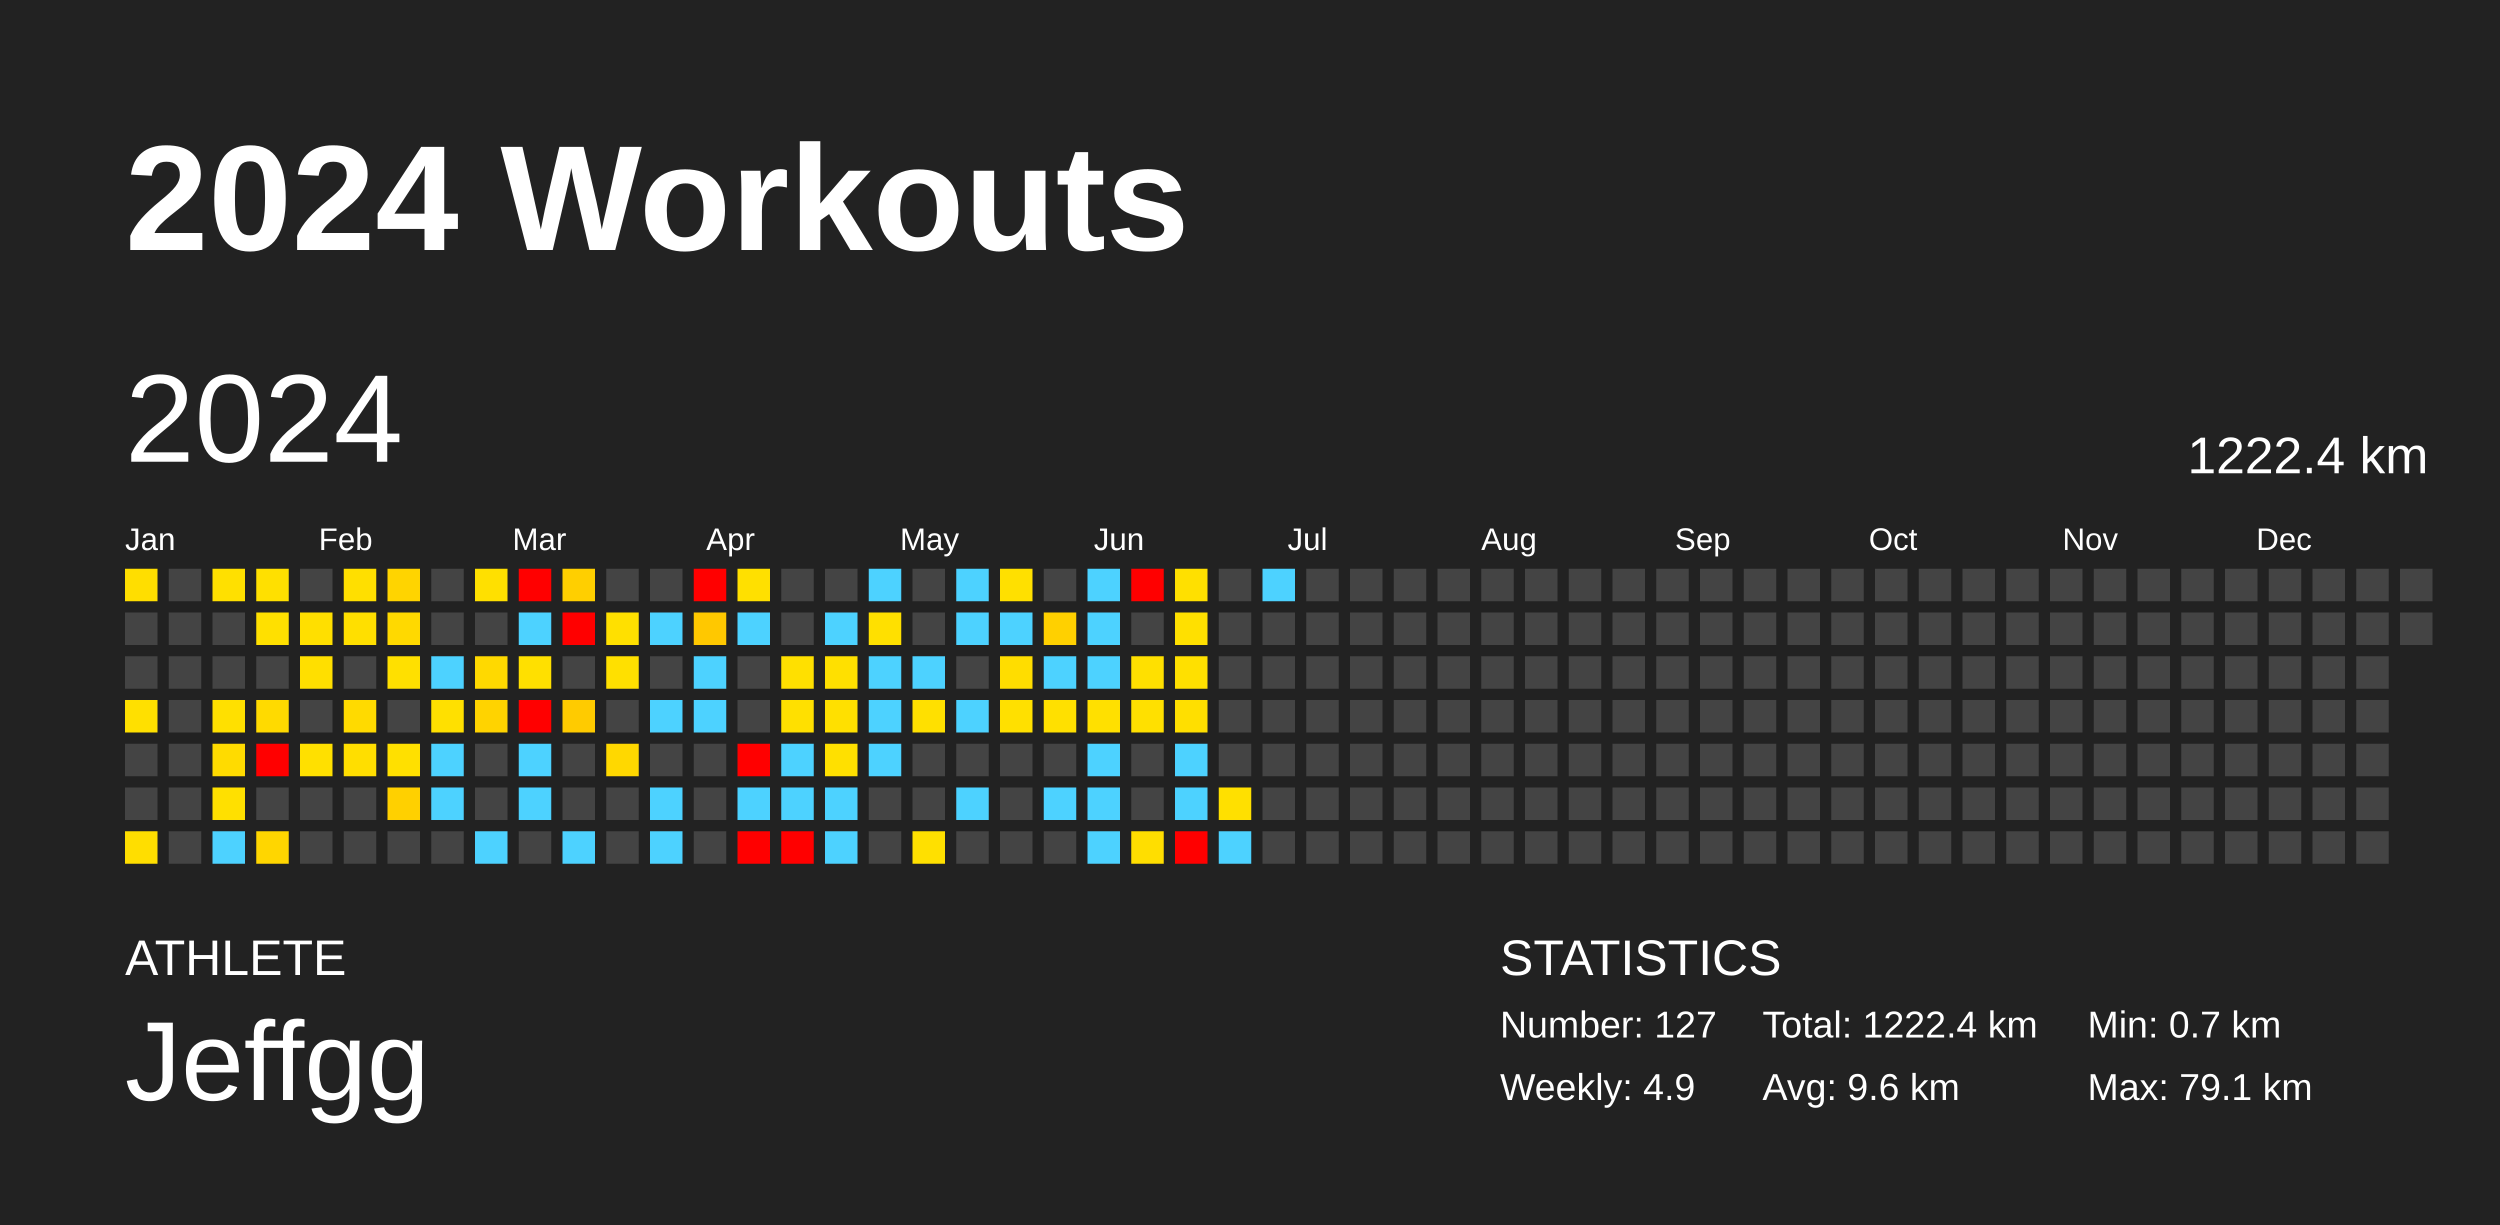
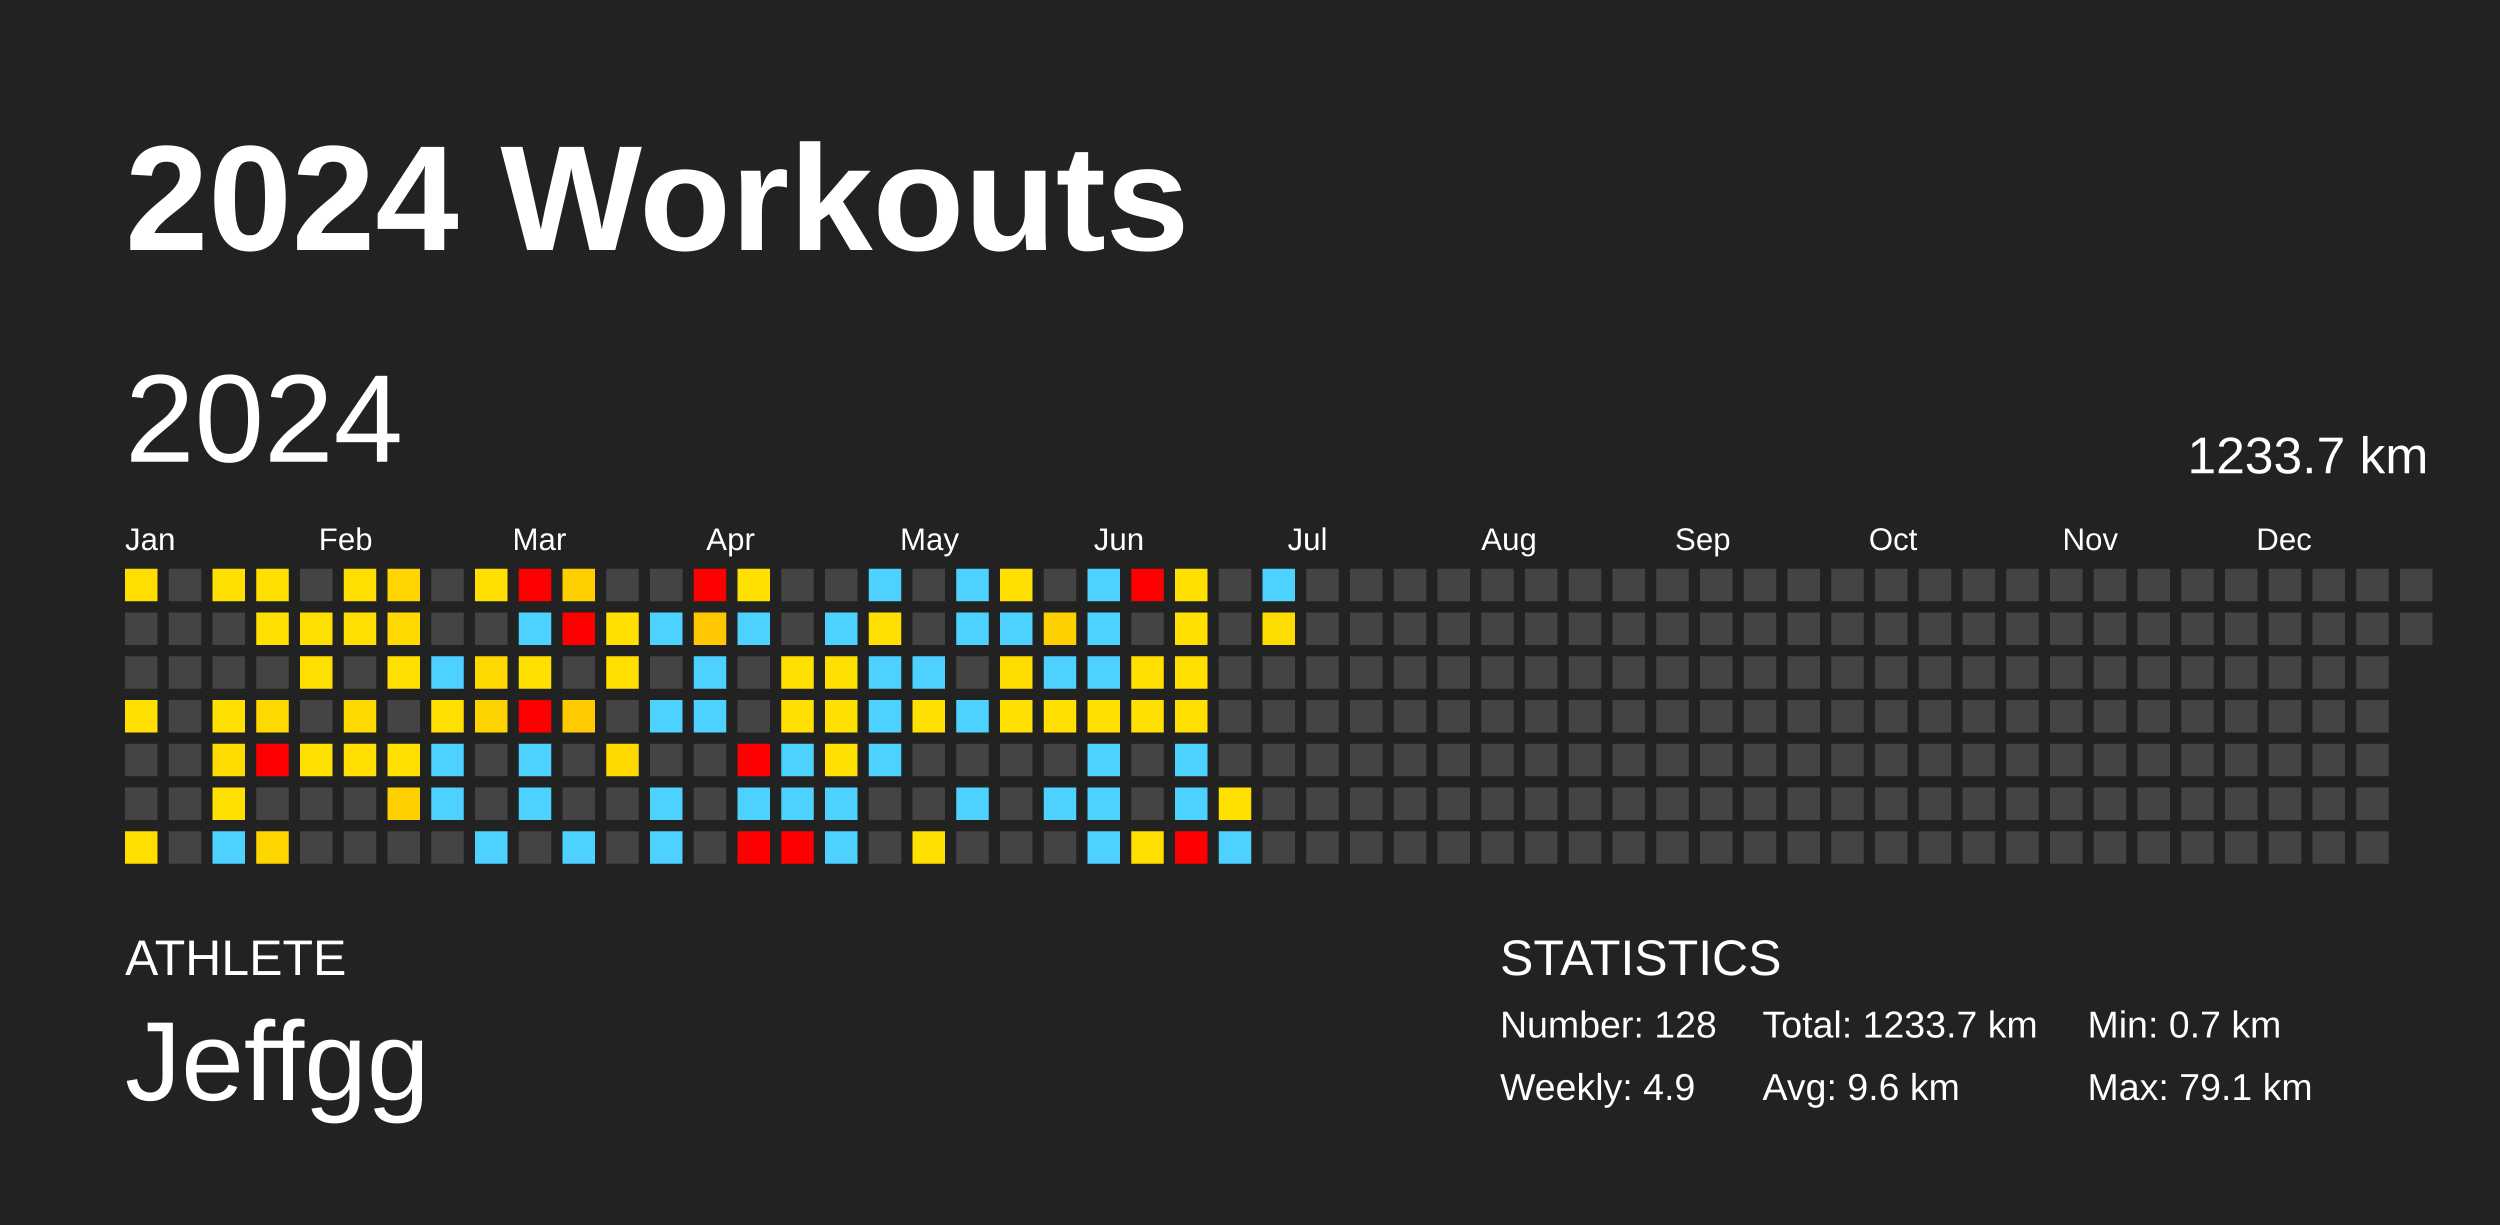
<svg xmlns="http://www.w3.org/2000/svg" baseProfile="full" height="98mm" version="1.1" viewBox="0,0,200,98" width="200mm">
  <defs />
  <rect fill="#222222" height="98" width="200" x="0" y="0" />
  <text fill="#FFFFFF" style="font-size:12px; font-family:Arial; font-weight:bold;" x="10" y="20">2024 Workouts</text>
  <text fill="#FFFFFF" style="font-size:4px; font-family:Arial" x="10" y="78">ATHLETE</text>
  <text fill="#FFFFFF" style="font-size:9px; font-family:Arial" x="10" y="88">Jeffgg</text>
  <text fill="#FFFFFF" style="font-size:4px; font-family:Arial" x="120" y="78">STATISTICS</text>
-   <text fill="#FFFFFF" style="font-size:3px; font-family:Arial" x="120" y="83">Number: 127</text>
+   <text fill="#FFFFFF" style="font-size:3px; font-family:Arial" x="120" y="83">Number: 128</text>
  <text fill="#FFFFFF" style="font-size:3px; font-family:Arial" x="120" y="88">Weekly: 4.9</text>
-   <text fill="#FFFFFF" style="font-size:3px; font-family:Arial" x="141" y="83">Total: 1222.4 km</text>
+   <text fill="#FFFFFF" style="font-size:3px; font-family:Arial" x="141" y="83">Total: 1233.7 km</text>
  <text fill="#FFFFFF" style="font-size:3px; font-family:Arial" x="141" y="88">Avg: 9.6 km</text>
  <text fill="#FFFFFF" style="font-size:3px; font-family:Arial" x="167" y="83">Min: 0.7 km</text>
  <text fill="#FFFFFF" style="font-size:3px; font-family:Arial" x="167" y="88">Max: 79.1 km</text>
  <text dominant-baseline="hanging" fill="#FFFFFF" style="font-size:10.0px; font-family:Arial;" x="10" y="30">2024</text>
-   <text dominant-baseline="hanging" fill="#FFFFFF" style="font-size:4.125px; font-family:Arial;" x="175" y="35">1222.4 km</text>
+   <text dominant-baseline="hanging" fill="#FFFFFF" style="font-size:4.125px; font-family:Arial;" x="175" y="35">1233.7 km</text>
  <text fill="#FFFFFF" style="font-size:2.5px; font-family:Arial" x="10.0" y="44">Jan</text>
  <text fill="#FFFFFF" style="font-size:2.5px; font-family:Arial" x="25.5" y="44">Feb</text>
  <text fill="#FFFFFF" style="font-size:2.5px; font-family:Arial" x="41.0" y="44">Mar</text>
  <text fill="#FFFFFF" style="font-size:2.5px; font-family:Arial" x="56.5" y="44">Apr</text>
  <text fill="#FFFFFF" style="font-size:2.5px; font-family:Arial" x="72.0" y="44">May</text>
  <text fill="#FFFFFF" style="font-size:2.5px; font-family:Arial" x="87.5" y="44">Jun</text>
  <text fill="#FFFFFF" style="font-size:2.5px; font-family:Arial" x="103.0" y="44">Jul</text>
  <text fill="#FFFFFF" style="font-size:2.5px; font-family:Arial" x="118.5" y="44">Aug</text>
  <text fill="#FFFFFF" style="font-size:2.5px; font-family:Arial" x="134.0" y="44">Sep</text>
  <text fill="#FFFFFF" style="font-size:2.5px; font-family:Arial" x="149.5" y="44">Oct</text>
  <text fill="#FFFFFF" style="font-size:2.5px; font-family:Arial" x="165.0" y="44">Nov</text>
  <text fill="#FFFFFF" style="font-size:2.5px; font-family:Arial" x="180.5" y="44">Dec</text>
  <rect fill="#ffde00" height="2.6" width="2.6" x="10.0" y="45.5" />
  <rect fill="#444444" height="2.6" width="2.6" x="10.0" y="49.0" />
  <rect fill="#444444" height="2.6" width="2.6" x="10.0" y="52.5" />
  <rect fill="#ffe000" height="2.6" width="2.6" x="10.0" y="56.0" />
  <rect fill="#444444" height="2.6" width="2.6" x="10.0" y="59.5" />
  <rect fill="#444444" height="2.6" width="2.6" x="10.0" y="63.0" />
  <rect fill="#ffde00" height="2.6" width="2.6" x="10.0" y="66.5" />
  <rect fill="#444444" height="2.6" width="2.6" x="13.5" y="45.5" />
  <rect fill="#444444" height="2.6" width="2.6" x="13.5" y="49.0" />
  <rect fill="#444444" height="2.6" width="2.6" x="13.5" y="52.5" />
  <rect fill="#444444" height="2.6" width="2.6" x="13.5" y="56.0" />
  <rect fill="#444444" height="2.6" width="2.6" x="13.5" y="59.5" />
  <rect fill="#444444" height="2.6" width="2.6" x="13.5" y="63.0" />
  <rect fill="#444444" height="2.6" width="2.6" x="13.5" y="66.5" />
  <rect fill="#ffe000" height="2.6" width="2.6" x="17.0" y="45.5" />
  <rect fill="#444444" height="2.6" width="2.6" x="17.0" y="49.0" />
  <rect fill="#444444" height="2.6" width="2.6" x="17.0" y="52.5" />
  <rect fill="#ffe000" height="2.6" width="2.6" x="17.0" y="56.0" />
  <rect fill="#ffdb00" height="2.6" width="2.6" x="17.0" y="59.5" />
  <rect fill="#ffe000" height="2.6" width="2.6" x="17.0" y="63.0" />
  <rect fill="#4dd2ff" height="2.6" width="2.6" x="17.0" y="66.5" />
  <rect fill="#ffe000" height="2.6" width="2.6" x="20.5" y="45.5" />
  <rect fill="#ffe000" height="2.6" width="2.6" x="20.5" y="49.0" />
  <rect fill="#444444" height="2.6" width="2.6" x="20.5" y="52.5" />
  <rect fill="#ffda00" height="2.6" width="2.6" x="20.5" y="56.0" />
  <rect fill="red" height="2.6" width="2.6" x="20.5" y="59.5" />
  <rect fill="#444444" height="2.6" width="2.6" x="20.5" y="63.0" />
  <rect fill="#ffd600" height="2.6" width="2.6" x="20.5" y="66.5" />
  <rect fill="#444444" height="2.6" width="2.6" x="24.0" y="45.5" />
  <rect fill="#ffdf00" height="2.6" width="2.6" x="24.0" y="49.0" />
  <rect fill="#ffdf00" height="2.6" width="2.6" x="24.0" y="52.5" />
  <rect fill="#444444" height="2.6" width="2.6" x="24.0" y="56.0" />
  <rect fill="#ffe000" height="2.6" width="2.6" x="24.0" y="59.5" />
  <rect fill="#444444" height="2.6" width="2.6" x="24.0" y="63.0" />
  <rect fill="#444444" height="2.6" width="2.6" x="24.0" y="66.5" />
  <rect fill="#ffdf00" height="2.6" width="2.6" x="27.5" y="45.5" />
  <rect fill="#ffdf00" height="2.6" width="2.6" x="27.5" y="49.0" />
  <rect fill="#444444" height="2.6" width="2.6" x="27.5" y="52.5" />
  <rect fill="#ffda00" height="2.6" width="2.6" x="27.5" y="56.0" />
  <rect fill="#ffde00" height="2.6" width="2.6" x="27.5" y="59.5" />
  <rect fill="#444444" height="2.6" width="2.6" x="27.5" y="63.0" />
  <rect fill="#444444" height="2.6" width="2.6" x="27.5" y="66.5" />
  <rect fill="#ffd400" height="2.6" width="2.6" x="31.0" y="45.5" />
  <rect fill="#ffd900" height="2.6" width="2.6" x="31.0" y="49.0" />
  <rect fill="#ffe000" height="2.6" width="2.6" x="31.0" y="52.5" />
  <rect fill="#444444" height="2.6" width="2.6" x="31.0" y="56.0" />
  <rect fill="#ffe000" height="2.6" width="2.6" x="31.0" y="59.5" />
  <rect fill="#ffd000" height="2.6" width="2.6" x="31.0" y="63.0" />
  <rect fill="#444444" height="2.6" width="2.6" x="31.0" y="66.5" />
  <rect fill="#444444" height="2.6" width="2.6" x="34.5" y="45.5" />
  <rect fill="#444444" height="2.6" width="2.6" x="34.5" y="49.0" />
  <rect fill="#4dd2ff" height="2.6" width="2.6" x="34.5" y="52.5" />
  <rect fill="#ffe000" height="2.6" width="2.6" x="34.5" y="56.0" />
  <rect fill="#4dd2ff" height="2.6" width="2.6" x="34.5" y="59.5" />
  <rect fill="#4dd2ff" height="2.6" width="2.6" x="34.5" y="63.0" />
  <rect fill="#444444" height="2.6" width="2.6" x="34.5" y="66.5" />
  <rect fill="#ffe000" height="2.6" width="2.6" x="38.0" y="45.5" />
  <rect fill="#444444" height="2.6" width="2.6" x="38.0" y="49.0" />
  <rect fill="#ffd900" height="2.6" width="2.6" x="38.0" y="52.5" />
  <rect fill="#ffd300" height="2.6" width="2.6" x="38.0" y="56.0" />
  <rect fill="#444444" height="2.6" width="2.6" x="38.0" y="59.5" />
  <rect fill="#444444" height="2.6" width="2.6" x="38.0" y="63.0" />
  <rect fill="#4dd2ff" height="2.6" width="2.6" x="38.0" y="66.5" />
  <rect fill="red" height="2.6" width="2.6" x="41.5" y="45.5" />
  <rect fill="#4dd2ff" height="2.6" width="2.6" x="41.5" y="49.0" />
  <rect fill="#ffe000" height="2.6" width="2.6" x="41.5" y="52.5" />
  <rect fill="red" height="2.6" width="2.6" x="41.5" y="56.0" />
  <rect fill="#4dd2ff" height="2.6" width="2.6" x="41.5" y="59.5" />
  <rect fill="#4dd2ff" height="2.6" width="2.6" x="41.5" y="63.0" />
  <rect fill="#444444" height="2.6" width="2.6" x="41.5" y="66.5" />
  <rect fill="#ffcf00" height="2.6" width="2.6" x="45.0" y="45.5" />
  <rect fill="red" height="2.6" width="2.6" x="45.0" y="49.0" />
  <rect fill="#444444" height="2.6" width="2.6" x="45.0" y="52.5" />
  <rect fill="#ffcb00" height="2.6" width="2.6" x="45.0" y="56.0" />
  <rect fill="#444444" height="2.6" width="2.6" x="45.0" y="59.5" />
  <rect fill="#444444" height="2.6" width="2.6" x="45.0" y="63.0" />
  <rect fill="#4dd2ff" height="2.6" width="2.6" x="45.0" y="66.5" />
  <rect fill="#444444" height="2.6" width="2.6" x="48.5" y="45.5" />
  <rect fill="#ffe000" height="2.6" width="2.6" x="48.5" y="49.0" />
  <rect fill="#ffe000" height="2.6" width="2.6" x="48.5" y="52.5" />
  <rect fill="#444444" height="2.6" width="2.6" x="48.5" y="56.0" />
  <rect fill="#ffd800" height="2.6" width="2.6" x="48.5" y="59.5" />
  <rect fill="#444444" height="2.6" width="2.6" x="48.5" y="63.0" />
  <rect fill="#444444" height="2.6" width="2.6" x="48.5" y="66.5" />
  <rect fill="#444444" height="2.6" width="2.6" x="52.0" y="45.5" />
  <rect fill="#4dd2ff" height="2.6" width="2.6" x="52.0" y="49.0" />
  <rect fill="#444444" height="2.6" width="2.6" x="52.0" y="52.5" />
  <rect fill="#4dd2ff" height="2.6" width="2.6" x="52.0" y="56.0" />
  <rect fill="#444444" height="2.6" width="2.6" x="52.0" y="59.5" />
  <rect fill="#4dd2ff" height="2.6" width="2.6" x="52.0" y="63.0" />
  <rect fill="#4dd2ff" height="2.6" width="2.6" x="52.0" y="66.5" />
  <rect fill="red" height="2.6" width="2.6" x="55.5" y="45.5" />
  <rect fill="#ffc800" height="2.6" width="2.6" x="55.5" y="49.0" />
  <rect fill="#4dd2ff" height="2.6" width="2.6" x="55.5" y="52.5" />
  <rect fill="#4dd2ff" height="2.6" width="2.6" x="55.5" y="56.0" />
  <rect fill="#444444" height="2.6" width="2.6" x="55.5" y="59.5" />
  <rect fill="#444444" height="2.6" width="2.6" x="55.5" y="63.0" />
  <rect fill="#444444" height="2.6" width="2.6" x="55.5" y="66.5" />
  <rect fill="#ffe000" height="2.6" width="2.6" x="59.0" y="45.5" />
  <rect fill="#4dd2ff" height="2.6" width="2.6" x="59.0" y="49.0" />
  <rect fill="#444444" height="2.6" width="2.6" x="59.0" y="52.5" />
  <rect fill="#444444" height="2.6" width="2.6" x="59.0" y="56.0" />
  <rect fill="red" height="2.6" width="2.6" x="59.0" y="59.5" />
  <rect fill="#4dd2ff" height="2.6" width="2.6" x="59.0" y="63.0" />
  <rect fill="red" height="2.6" width="2.6" x="59.0" y="66.5" />
  <rect fill="#444444" height="2.6" width="2.6" x="62.5" y="45.5" />
  <rect fill="#444444" height="2.6" width="2.6" x="62.5" y="49.0" />
  <rect fill="#ffe000" height="2.6" width="2.6" x="62.5" y="52.5" />
  <rect fill="#ffe000" height="2.6" width="2.6" x="62.5" y="56.0" />
  <rect fill="#4dd2ff" height="2.6" width="2.6" x="62.5" y="59.5" />
  <rect fill="#4dd2ff" height="2.6" width="2.6" x="62.5" y="63.0" />
  <rect fill="red" height="2.6" width="2.6" x="62.5" y="66.5" />
  <rect fill="#444444" height="2.6" width="2.6" x="66.0" y="45.5" />
  <rect fill="#4dd2ff" height="2.6" width="2.6" x="66.0" y="49.0" />
  <rect fill="#ffe000" height="2.6" width="2.6" x="66.0" y="52.5" />
  <rect fill="#ffe000" height="2.6" width="2.6" x="66.0" y="56.0" />
  <rect fill="#ffe000" height="2.6" width="2.6" x="66.0" y="59.5" />
  <rect fill="#4dd2ff" height="2.6" width="2.6" x="66.0" y="63.0" />
  <rect fill="#4dd2ff" height="2.6" width="2.6" x="66.0" y="66.5" />
  <rect fill="#4dd2ff" height="2.6" width="2.6" x="69.5" y="45.5" />
  <rect fill="#ffe000" height="2.6" width="2.6" x="69.5" y="49.0" />
  <rect fill="#4dd2ff" height="2.6" width="2.6" x="69.5" y="52.5" />
  <rect fill="#4dd2ff" height="2.6" width="2.6" x="69.5" y="56.0" />
  <rect fill="#4dd2ff" height="2.6" width="2.6" x="69.5" y="59.5" />
  <rect fill="#444444" height="2.6" width="2.6" x="69.5" y="63.0" />
  <rect fill="#444444" height="2.6" width="2.6" x="69.5" y="66.5" />
  <rect fill="#444444" height="2.6" width="2.6" x="73.0" y="45.5" />
  <rect fill="#444444" height="2.6" width="2.6" x="73.0" y="49.0" />
  <rect fill="#4dd2ff" height="2.6" width="2.6" x="73.0" y="52.5" />
  <rect fill="#ffe000" height="2.6" width="2.6" x="73.0" y="56.0" />
  <rect fill="#444444" height="2.6" width="2.6" x="73.0" y="59.5" />
  <rect fill="#444444" height="2.6" width="2.6" x="73.0" y="63.0" />
  <rect fill="#ffe000" height="2.6" width="2.6" x="73.0" y="66.5" />
  <rect fill="#4dd2ff" height="2.6" width="2.6" x="76.5" y="45.5" />
  <rect fill="#4dd2ff" height="2.6" width="2.6" x="76.5" y="49.0" />
  <rect fill="#444444" height="2.6" width="2.6" x="76.5" y="52.5" />
  <rect fill="#4dd2ff" height="2.6" width="2.6" x="76.5" y="56.0" />
  <rect fill="#444444" height="2.6" width="2.6" x="76.5" y="59.5" />
  <rect fill="#4dd2ff" height="2.6" width="2.6" x="76.5" y="63.0" />
  <rect fill="#444444" height="2.6" width="2.6" x="76.5" y="66.5" />
  <rect fill="#ffe000" height="2.6" width="2.6" x="80.0" y="45.5" />
  <rect fill="#4dd2ff" height="2.6" width="2.6" x="80.0" y="49.0" />
  <rect fill="#ffdd00" height="2.6" width="2.6" x="80.0" y="52.5" />
  <rect fill="#ffe000" height="2.6" width="2.6" x="80.0" y="56.0" />
  <rect fill="#444444" height="2.6" width="2.6" x="80.0" y="59.5" />
  <rect fill="#444444" height="2.6" width="2.6" x="80.0" y="63.0" />
  <rect fill="#444444" height="2.6" width="2.6" x="80.0" y="66.5" />
  <rect fill="#444444" height="2.6" width="2.6" x="83.5" y="45.5" />
  <rect fill="#ffd000" height="2.6" width="2.6" x="83.5" y="49.0" />
  <rect fill="#4dd2ff" height="2.6" width="2.6" x="83.5" y="52.5" />
  <rect fill="#ffe000" height="2.6" width="2.6" x="83.5" y="56.0" />
  <rect fill="#444444" height="2.6" width="2.6" x="83.5" y="59.5" />
  <rect fill="#4dd2ff" height="2.6" width="2.6" x="83.5" y="63.0" />
  <rect fill="#444444" height="2.6" width="2.6" x="83.5" y="66.5" />
  <rect fill="#4dd2ff" height="2.6" width="2.6" x="87.0" y="45.5" />
  <rect fill="#4dd2ff" height="2.6" width="2.6" x="87.0" y="49.0" />
  <rect fill="#4dd2ff" height="2.6" width="2.6" x="87.0" y="52.5" />
  <rect fill="#ffe000" height="2.6" width="2.6" x="87.0" y="56.0" />
  <rect fill="#4dd2ff" height="2.6" width="2.6" x="87.0" y="59.5" />
  <rect fill="#4dd2ff" height="2.6" width="2.6" x="87.0" y="63.0" />
  <rect fill="#4dd2ff" height="2.6" width="2.6" x="87.0" y="66.5" />
  <rect fill="red" height="2.6" width="2.6" x="90.5" y="45.5" />
  <rect fill="#444444" height="2.6" width="2.6" x="90.5" y="49.0" />
  <rect fill="#ffe000" height="2.6" width="2.6" x="90.5" y="52.5" />
  <rect fill="#ffe000" height="2.6" width="2.6" x="90.5" y="56.0" />
  <rect fill="#444444" height="2.6" width="2.6" x="90.5" y="59.5" />
  <rect fill="#444444" height="2.6" width="2.6" x="90.5" y="63.0" />
  <rect fill="#ffde00" height="2.6" width="2.6" x="90.5" y="66.5" />
  <rect fill="#ffe000" height="2.6" width="2.6" x="94.0" y="45.5" />
  <rect fill="#ffe000" height="2.6" width="2.6" x="94.0" y="49.0" />
  <rect fill="#ffe000" height="2.6" width="2.6" x="94.0" y="52.5" />
  <rect fill="#ffdf00" height="2.6" width="2.6" x="94.0" y="56.0" />
  <rect fill="#4dd2ff" height="2.6" width="2.6" x="94.0" y="59.5" />
  <rect fill="#4dd2ff" height="2.6" width="2.6" x="94.0" y="63.0" />
  <rect fill="red" height="2.6" width="2.6" x="94.0" y="66.5" />
  <rect fill="#444444" height="2.6" width="2.6" x="97.5" y="45.5" />
  <rect fill="#444444" height="2.6" width="2.6" x="97.5" y="49.0" />
  <rect fill="#444444" height="2.6" width="2.6" x="97.5" y="52.5" />
  <rect fill="#444444" height="2.6" width="2.6" x="97.5" y="56.0" />
  <rect fill="#444444" height="2.6" width="2.6" x="97.5" y="59.5" />
  <rect fill="#ffe000" height="2.6" width="2.6" x="97.5" y="63.0" />
  <rect fill="#4dd2ff" height="2.6" width="2.6" x="97.5" y="66.5" />
  <rect fill="#4dd2ff" height="2.6" width="2.6" x="101.0" y="45.5" />
-   <rect fill="#444444" height="2.6" width="2.6" x="101.0" y="49.0" />
+   <rect fill="#ffdc00" height="2.6" width="2.6" x="101.0" y="49.0" />
  <rect fill="#444444" height="2.6" width="2.6" x="101.0" y="52.5" />
  <rect fill="#444444" height="2.6" width="2.6" x="101.0" y="56.0" />
  <rect fill="#444444" height="2.6" width="2.6" x="101.0" y="59.5" />
  <rect fill="#444444" height="2.6" width="2.6" x="101.0" y="63.0" />
  <rect fill="#444444" height="2.6" width="2.6" x="101.0" y="66.5" />
  <rect fill="#444444" height="2.6" width="2.6" x="104.5" y="45.5" />
  <rect fill="#444444" height="2.6" width="2.6" x="104.5" y="49.0" />
  <rect fill="#444444" height="2.6" width="2.6" x="104.5" y="52.5" />
  <rect fill="#444444" height="2.6" width="2.6" x="104.5" y="56.0" />
  <rect fill="#444444" height="2.6" width="2.6" x="104.5" y="59.5" />
  <rect fill="#444444" height="2.6" width="2.6" x="104.5" y="63.0" />
  <rect fill="#444444" height="2.6" width="2.6" x="104.5" y="66.5" />
  <rect fill="#444444" height="2.6" width="2.6" x="108.0" y="45.5" />
  <rect fill="#444444" height="2.6" width="2.6" x="108.0" y="49.0" />
  <rect fill="#444444" height="2.6" width="2.6" x="108.0" y="52.5" />
  <rect fill="#444444" height="2.6" width="2.6" x="108.0" y="56.0" />
  <rect fill="#444444" height="2.6" width="2.6" x="108.0" y="59.5" />
  <rect fill="#444444" height="2.6" width="2.6" x="108.0" y="63.0" />
  <rect fill="#444444" height="2.6" width="2.6" x="108.0" y="66.5" />
  <rect fill="#444444" height="2.6" width="2.6" x="111.5" y="45.5" />
  <rect fill="#444444" height="2.6" width="2.6" x="111.5" y="49.0" />
  <rect fill="#444444" height="2.6" width="2.6" x="111.5" y="52.5" />
  <rect fill="#444444" height="2.6" width="2.6" x="111.5" y="56.0" />
  <rect fill="#444444" height="2.6" width="2.6" x="111.5" y="59.5" />
  <rect fill="#444444" height="2.6" width="2.6" x="111.5" y="63.0" />
  <rect fill="#444444" height="2.6" width="2.6" x="111.5" y="66.5" />
  <rect fill="#444444" height="2.6" width="2.6" x="115.0" y="45.5" />
  <rect fill="#444444" height="2.6" width="2.6" x="115.0" y="49.0" />
  <rect fill="#444444" height="2.6" width="2.6" x="115.0" y="52.5" />
  <rect fill="#444444" height="2.6" width="2.6" x="115.0" y="56.0" />
  <rect fill="#444444" height="2.6" width="2.6" x="115.0" y="59.5" />
  <rect fill="#444444" height="2.6" width="2.6" x="115.0" y="63.0" />
  <rect fill="#444444" height="2.6" width="2.6" x="115.0" y="66.5" />
  <rect fill="#444444" height="2.6" width="2.6" x="118.5" y="45.5" />
  <rect fill="#444444" height="2.6" width="2.6" x="118.5" y="49.0" />
  <rect fill="#444444" height="2.6" width="2.6" x="118.5" y="52.5" />
  <rect fill="#444444" height="2.6" width="2.6" x="118.5" y="56.0" />
  <rect fill="#444444" height="2.6" width="2.6" x="118.5" y="59.5" />
  <rect fill="#444444" height="2.6" width="2.6" x="118.5" y="63.0" />
  <rect fill="#444444" height="2.6" width="2.6" x="118.5" y="66.5" />
  <rect fill="#444444" height="2.6" width="2.6" x="122.0" y="45.5" />
  <rect fill="#444444" height="2.6" width="2.6" x="122.0" y="49.0" />
  <rect fill="#444444" height="2.6" width="2.6" x="122.0" y="52.5" />
  <rect fill="#444444" height="2.6" width="2.6" x="122.0" y="56.0" />
  <rect fill="#444444" height="2.6" width="2.6" x="122.0" y="59.5" />
  <rect fill="#444444" height="2.6" width="2.6" x="122.0" y="63.0" />
  <rect fill="#444444" height="2.6" width="2.6" x="122.0" y="66.5" />
  <rect fill="#444444" height="2.6" width="2.6" x="125.5" y="45.5" />
  <rect fill="#444444" height="2.6" width="2.6" x="125.5" y="49.0" />
  <rect fill="#444444" height="2.6" width="2.6" x="125.5" y="52.5" />
  <rect fill="#444444" height="2.6" width="2.6" x="125.5" y="56.0" />
  <rect fill="#444444" height="2.6" width="2.6" x="125.5" y="59.5" />
  <rect fill="#444444" height="2.6" width="2.6" x="125.5" y="63.0" />
  <rect fill="#444444" height="2.6" width="2.6" x="125.5" y="66.5" />
  <rect fill="#444444" height="2.6" width="2.6" x="129.0" y="45.5" />
  <rect fill="#444444" height="2.6" width="2.6" x="129.0" y="49.0" />
  <rect fill="#444444" height="2.6" width="2.6" x="129.0" y="52.5" />
  <rect fill="#444444" height="2.6" width="2.6" x="129.0" y="56.0" />
  <rect fill="#444444" height="2.6" width="2.6" x="129.0" y="59.5" />
  <rect fill="#444444" height="2.6" width="2.6" x="129.0" y="63.0" />
  <rect fill="#444444" height="2.6" width="2.6" x="129.0" y="66.5" />
  <rect fill="#444444" height="2.6" width="2.6" x="132.5" y="45.5" />
  <rect fill="#444444" height="2.6" width="2.6" x="132.5" y="49.0" />
  <rect fill="#444444" height="2.6" width="2.6" x="132.5" y="52.5" />
  <rect fill="#444444" height="2.6" width="2.6" x="132.5" y="56.0" />
  <rect fill="#444444" height="2.6" width="2.6" x="132.5" y="59.5" />
  <rect fill="#444444" height="2.6" width="2.6" x="132.5" y="63.0" />
  <rect fill="#444444" height="2.6" width="2.6" x="132.5" y="66.5" />
  <rect fill="#444444" height="2.6" width="2.6" x="136.0" y="45.5" />
  <rect fill="#444444" height="2.6" width="2.6" x="136.0" y="49.0" />
  <rect fill="#444444" height="2.6" width="2.6" x="136.0" y="52.5" />
  <rect fill="#444444" height="2.6" width="2.6" x="136.0" y="56.0" />
  <rect fill="#444444" height="2.6" width="2.6" x="136.0" y="59.5" />
  <rect fill="#444444" height="2.6" width="2.6" x="136.0" y="63.0" />
  <rect fill="#444444" height="2.6" width="2.6" x="136.0" y="66.5" />
  <rect fill="#444444" height="2.6" width="2.6" x="139.5" y="45.5" />
  <rect fill="#444444" height="2.6" width="2.6" x="139.5" y="49.0" />
  <rect fill="#444444" height="2.6" width="2.6" x="139.5" y="52.5" />
  <rect fill="#444444" height="2.6" width="2.6" x="139.5" y="56.0" />
  <rect fill="#444444" height="2.6" width="2.6" x="139.5" y="59.5" />
  <rect fill="#444444" height="2.6" width="2.6" x="139.5" y="63.0" />
  <rect fill="#444444" height="2.6" width="2.6" x="139.5" y="66.5" />
  <rect fill="#444444" height="2.6" width="2.6" x="143.0" y="45.5" />
  <rect fill="#444444" height="2.6" width="2.6" x="143.0" y="49.0" />
  <rect fill="#444444" height="2.6" width="2.6" x="143.0" y="52.5" />
  <rect fill="#444444" height="2.6" width="2.6" x="143.0" y="56.0" />
  <rect fill="#444444" height="2.6" width="2.6" x="143.0" y="59.5" />
  <rect fill="#444444" height="2.6" width="2.6" x="143.0" y="63.0" />
  <rect fill="#444444" height="2.6" width="2.6" x="143.0" y="66.5" />
  <rect fill="#444444" height="2.6" width="2.6" x="146.5" y="45.5" />
  <rect fill="#444444" height="2.6" width="2.6" x="146.5" y="49.0" />
  <rect fill="#444444" height="2.6" width="2.6" x="146.5" y="52.5" />
  <rect fill="#444444" height="2.6" width="2.6" x="146.5" y="56.0" />
  <rect fill="#444444" height="2.6" width="2.6" x="146.5" y="59.5" />
  <rect fill="#444444" height="2.6" width="2.6" x="146.5" y="63.0" />
  <rect fill="#444444" height="2.6" width="2.6" x="146.5" y="66.5" />
  <rect fill="#444444" height="2.6" width="2.6" x="150.0" y="45.5" />
  <rect fill="#444444" height="2.6" width="2.6" x="150.0" y="49.0" />
  <rect fill="#444444" height="2.6" width="2.6" x="150.0" y="52.5" />
  <rect fill="#444444" height="2.6" width="2.6" x="150.0" y="56.0" />
  <rect fill="#444444" height="2.6" width="2.6" x="150.0" y="59.5" />
  <rect fill="#444444" height="2.6" width="2.6" x="150.0" y="63.0" />
  <rect fill="#444444" height="2.6" width="2.6" x="150.0" y="66.5" />
  <rect fill="#444444" height="2.6" width="2.6" x="153.5" y="45.5" />
  <rect fill="#444444" height="2.6" width="2.6" x="153.5" y="49.0" />
  <rect fill="#444444" height="2.6" width="2.6" x="153.5" y="52.5" />
  <rect fill="#444444" height="2.6" width="2.6" x="153.5" y="56.0" />
  <rect fill="#444444" height="2.6" width="2.6" x="153.5" y="59.5" />
  <rect fill="#444444" height="2.6" width="2.6" x="153.5" y="63.0" />
  <rect fill="#444444" height="2.6" width="2.6" x="153.5" y="66.5" />
  <rect fill="#444444" height="2.6" width="2.6" x="157.0" y="45.5" />
  <rect fill="#444444" height="2.6" width="2.6" x="157.0" y="49.0" />
  <rect fill="#444444" height="2.6" width="2.6" x="157.0" y="52.5" />
  <rect fill="#444444" height="2.6" width="2.6" x="157.0" y="56.0" />
  <rect fill="#444444" height="2.6" width="2.6" x="157.0" y="59.5" />
  <rect fill="#444444" height="2.6" width="2.6" x="157.0" y="63.0" />
  <rect fill="#444444" height="2.6" width="2.6" x="157.0" y="66.5" />
  <rect fill="#444444" height="2.6" width="2.6" x="160.5" y="45.5" />
  <rect fill="#444444" height="2.6" width="2.6" x="160.5" y="49.0" />
  <rect fill="#444444" height="2.6" width="2.6" x="160.5" y="52.5" />
  <rect fill="#444444" height="2.6" width="2.6" x="160.5" y="56.0" />
  <rect fill="#444444" height="2.6" width="2.6" x="160.5" y="59.5" />
  <rect fill="#444444" height="2.6" width="2.6" x="160.5" y="63.0" />
  <rect fill="#444444" height="2.6" width="2.6" x="160.5" y="66.5" />
  <rect fill="#444444" height="2.6" width="2.6" x="164.0" y="45.5" />
  <rect fill="#444444" height="2.6" width="2.6" x="164.0" y="49.0" />
  <rect fill="#444444" height="2.6" width="2.6" x="164.0" y="52.5" />
  <rect fill="#444444" height="2.6" width="2.6" x="164.0" y="56.0" />
  <rect fill="#444444" height="2.6" width="2.6" x="164.0" y="59.5" />
  <rect fill="#444444" height="2.6" width="2.6" x="164.0" y="63.0" />
  <rect fill="#444444" height="2.6" width="2.6" x="164.0" y="66.5" />
  <rect fill="#444444" height="2.6" width="2.6" x="167.5" y="45.5" />
  <rect fill="#444444" height="2.6" width="2.6" x="167.5" y="49.0" />
  <rect fill="#444444" height="2.6" width="2.6" x="167.5" y="52.5" />
  <rect fill="#444444" height="2.6" width="2.6" x="167.5" y="56.0" />
  <rect fill="#444444" height="2.6" width="2.6" x="167.5" y="59.5" />
  <rect fill="#444444" height="2.6" width="2.6" x="167.5" y="63.0" />
  <rect fill="#444444" height="2.6" width="2.6" x="167.5" y="66.5" />
  <rect fill="#444444" height="2.6" width="2.6" x="171.0" y="45.5" />
  <rect fill="#444444" height="2.6" width="2.6" x="171.0" y="49.0" />
  <rect fill="#444444" height="2.6" width="2.6" x="171.0" y="52.5" />
  <rect fill="#444444" height="2.6" width="2.6" x="171.0" y="56.0" />
  <rect fill="#444444" height="2.6" width="2.6" x="171.0" y="59.5" />
  <rect fill="#444444" height="2.6" width="2.6" x="171.0" y="63.0" />
  <rect fill="#444444" height="2.6" width="2.6" x="171.0" y="66.5" />
  <rect fill="#444444" height="2.6" width="2.6" x="174.5" y="45.5" />
  <rect fill="#444444" height="2.6" width="2.6" x="174.5" y="49.0" />
  <rect fill="#444444" height="2.6" width="2.6" x="174.5" y="52.5" />
  <rect fill="#444444" height="2.6" width="2.6" x="174.5" y="56.0" />
  <rect fill="#444444" height="2.6" width="2.6" x="174.5" y="59.5" />
  <rect fill="#444444" height="2.6" width="2.6" x="174.5" y="63.0" />
  <rect fill="#444444" height="2.6" width="2.6" x="174.5" y="66.5" />
  <rect fill="#444444" height="2.6" width="2.6" x="178.0" y="45.5" />
  <rect fill="#444444" height="2.6" width="2.6" x="178.0" y="49.0" />
  <rect fill="#444444" height="2.6" width="2.6" x="178.0" y="52.5" />
  <rect fill="#444444" height="2.6" width="2.6" x="178.0" y="56.0" />
  <rect fill="#444444" height="2.6" width="2.6" x="178.0" y="59.5" />
  <rect fill="#444444" height="2.6" width="2.6" x="178.0" y="63.0" />
  <rect fill="#444444" height="2.6" width="2.6" x="178.0" y="66.5" />
  <rect fill="#444444" height="2.6" width="2.6" x="181.5" y="45.5" />
  <rect fill="#444444" height="2.6" width="2.6" x="181.5" y="49.0" />
  <rect fill="#444444" height="2.6" width="2.6" x="181.5" y="52.5" />
  <rect fill="#444444" height="2.6" width="2.6" x="181.5" y="56.0" />
  <rect fill="#444444" height="2.6" width="2.6" x="181.5" y="59.5" />
  <rect fill="#444444" height="2.6" width="2.6" x="181.5" y="63.0" />
  <rect fill="#444444" height="2.6" width="2.6" x="181.5" y="66.5" />
  <rect fill="#444444" height="2.6" width="2.6" x="185.0" y="45.5" />
  <rect fill="#444444" height="2.6" width="2.6" x="185.0" y="49.0" />
  <rect fill="#444444" height="2.6" width="2.6" x="185.0" y="52.5" />
  <rect fill="#444444" height="2.6" width="2.6" x="185.0" y="56.0" />
  <rect fill="#444444" height="2.6" width="2.6" x="185.0" y="59.5" />
  <rect fill="#444444" height="2.6" width="2.6" x="185.0" y="63.0" />
  <rect fill="#444444" height="2.6" width="2.6" x="185.0" y="66.5" />
  <rect fill="#444444" height="2.6" width="2.6" x="188.5" y="45.5" />
  <rect fill="#444444" height="2.6" width="2.6" x="188.5" y="49.0" />
  <rect fill="#444444" height="2.6" width="2.6" x="188.5" y="52.5" />
  <rect fill="#444444" height="2.6" width="2.6" x="188.5" y="56.0" />
  <rect fill="#444444" height="2.6" width="2.6" x="188.5" y="59.5" />
  <rect fill="#444444" height="2.6" width="2.6" x="188.5" y="63.0" />
  <rect fill="#444444" height="2.6" width="2.6" x="188.5" y="66.5" />
  <rect fill="#444444" height="2.6" width="2.6" x="192.0" y="45.5" />
  <rect fill="#444444" height="2.6" width="2.6" x="192.0" y="49.0" />
</svg>
